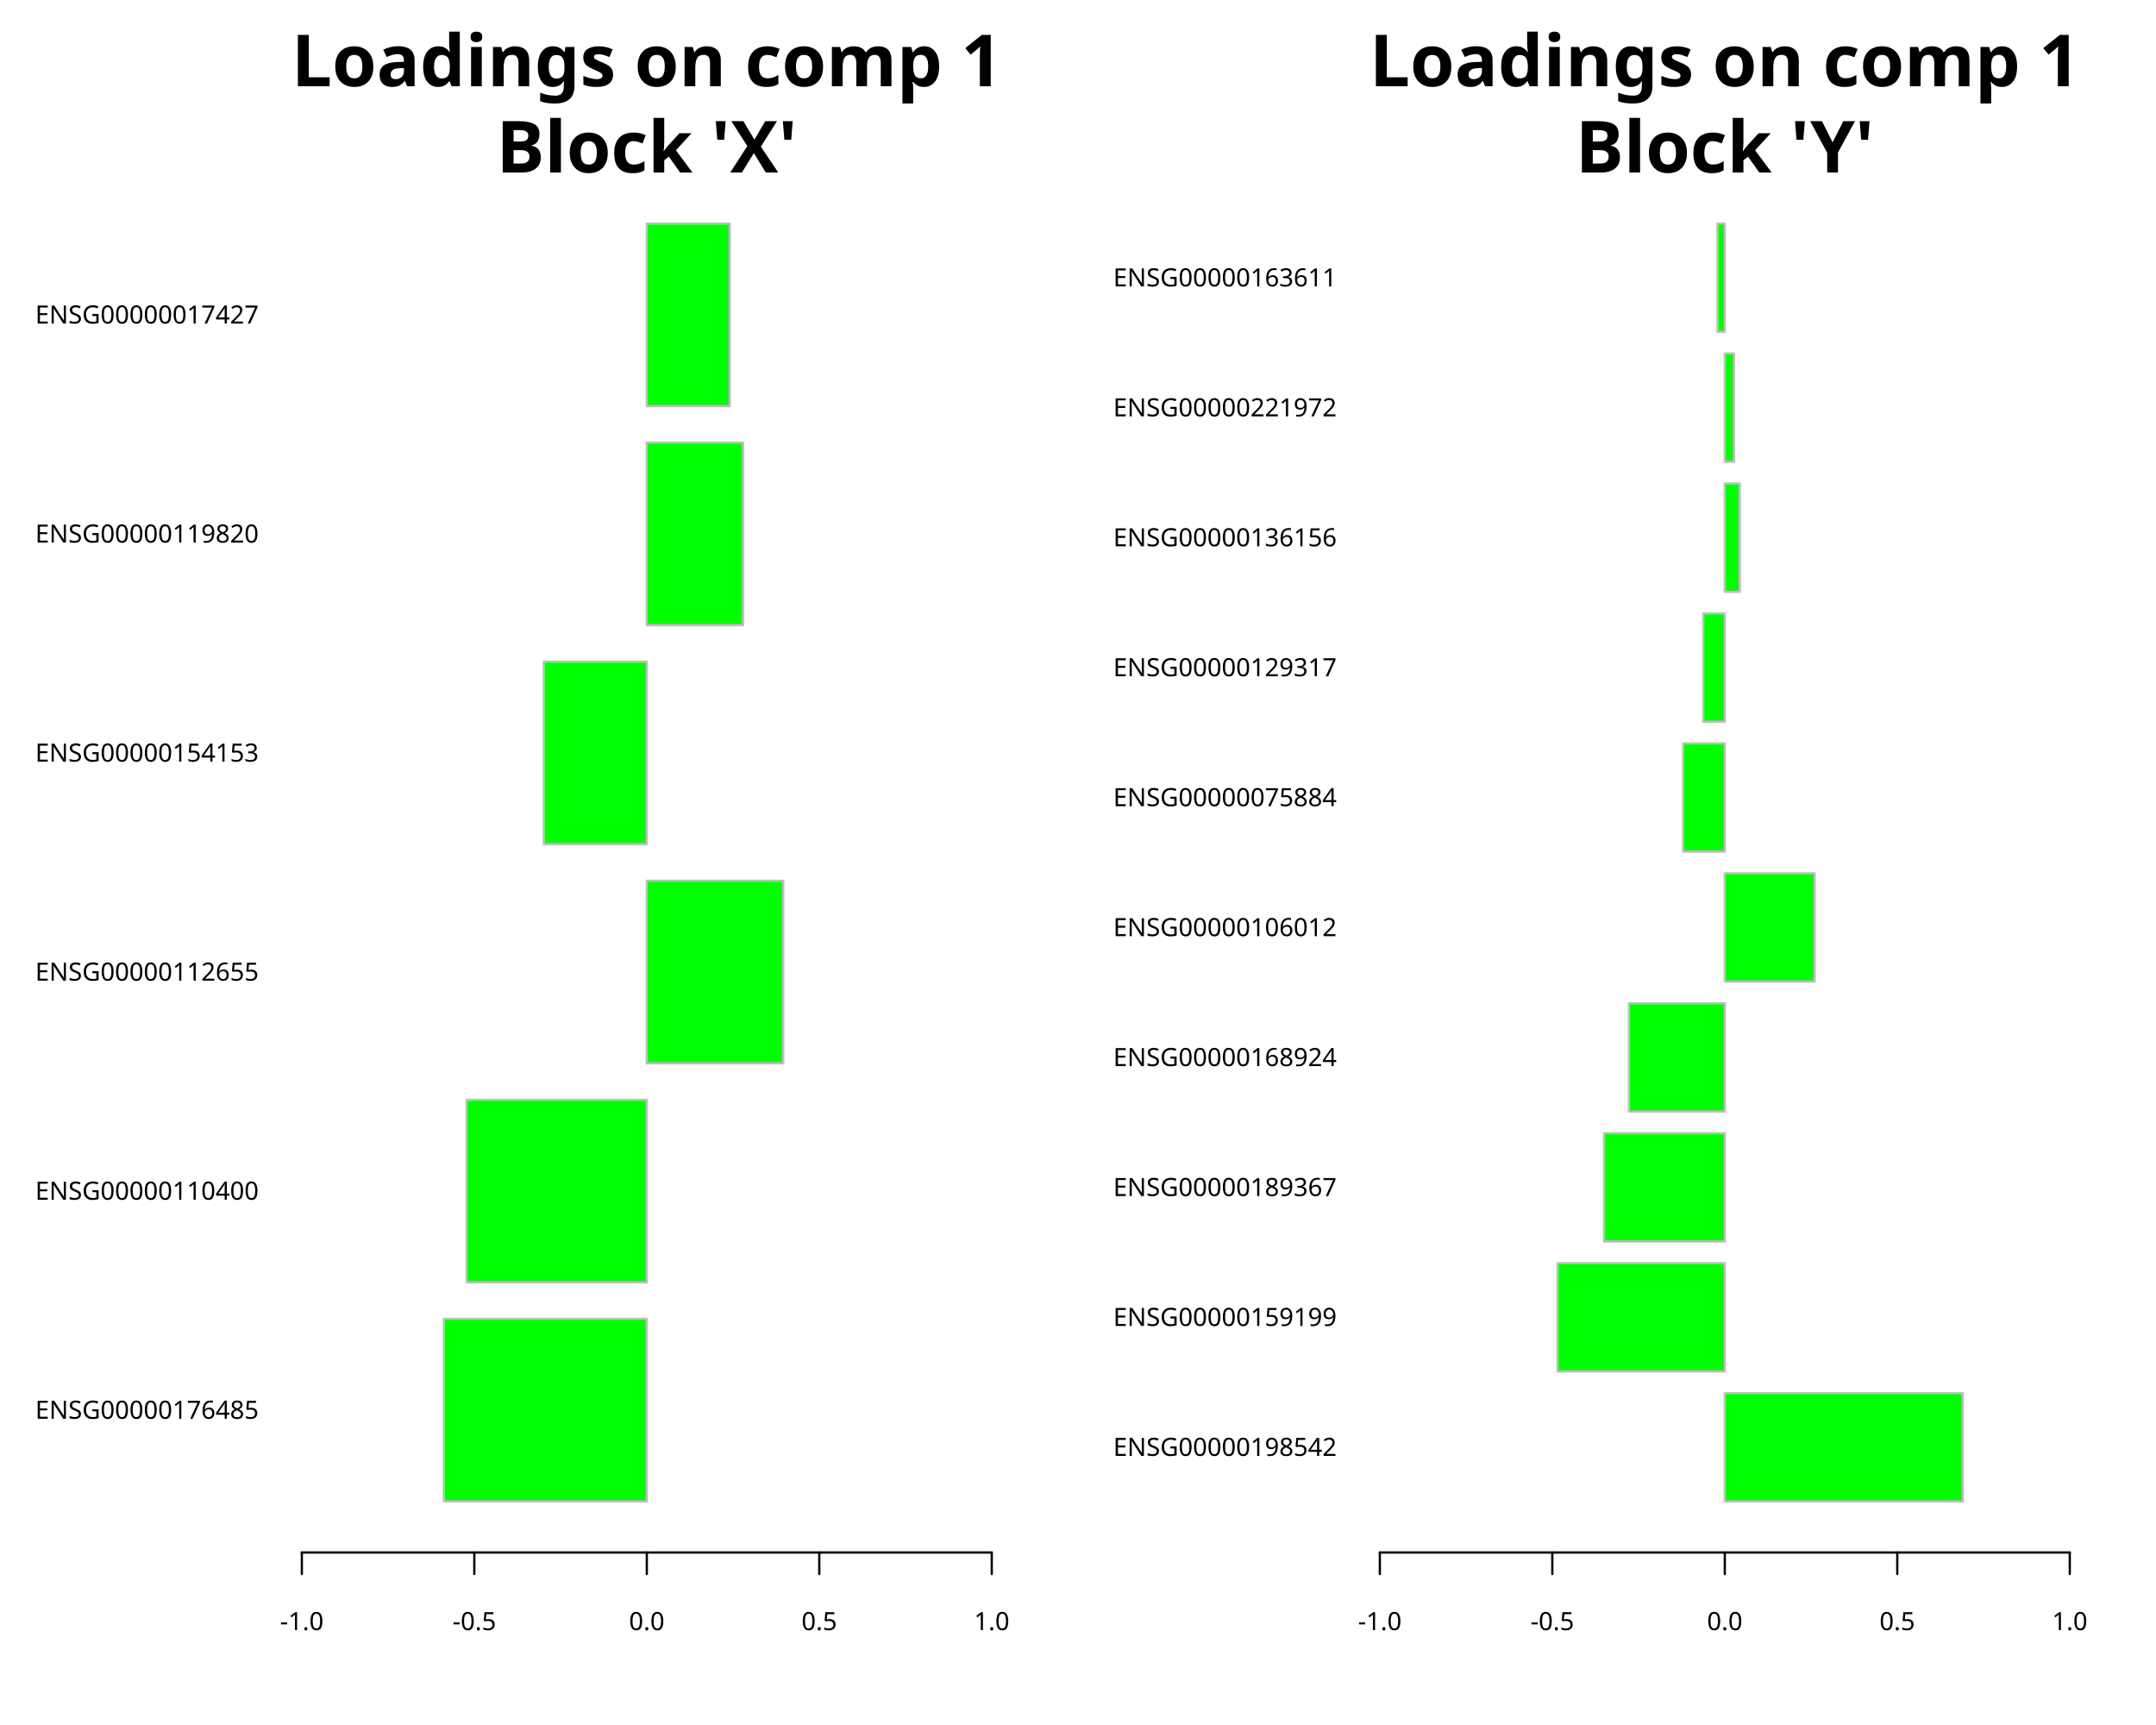
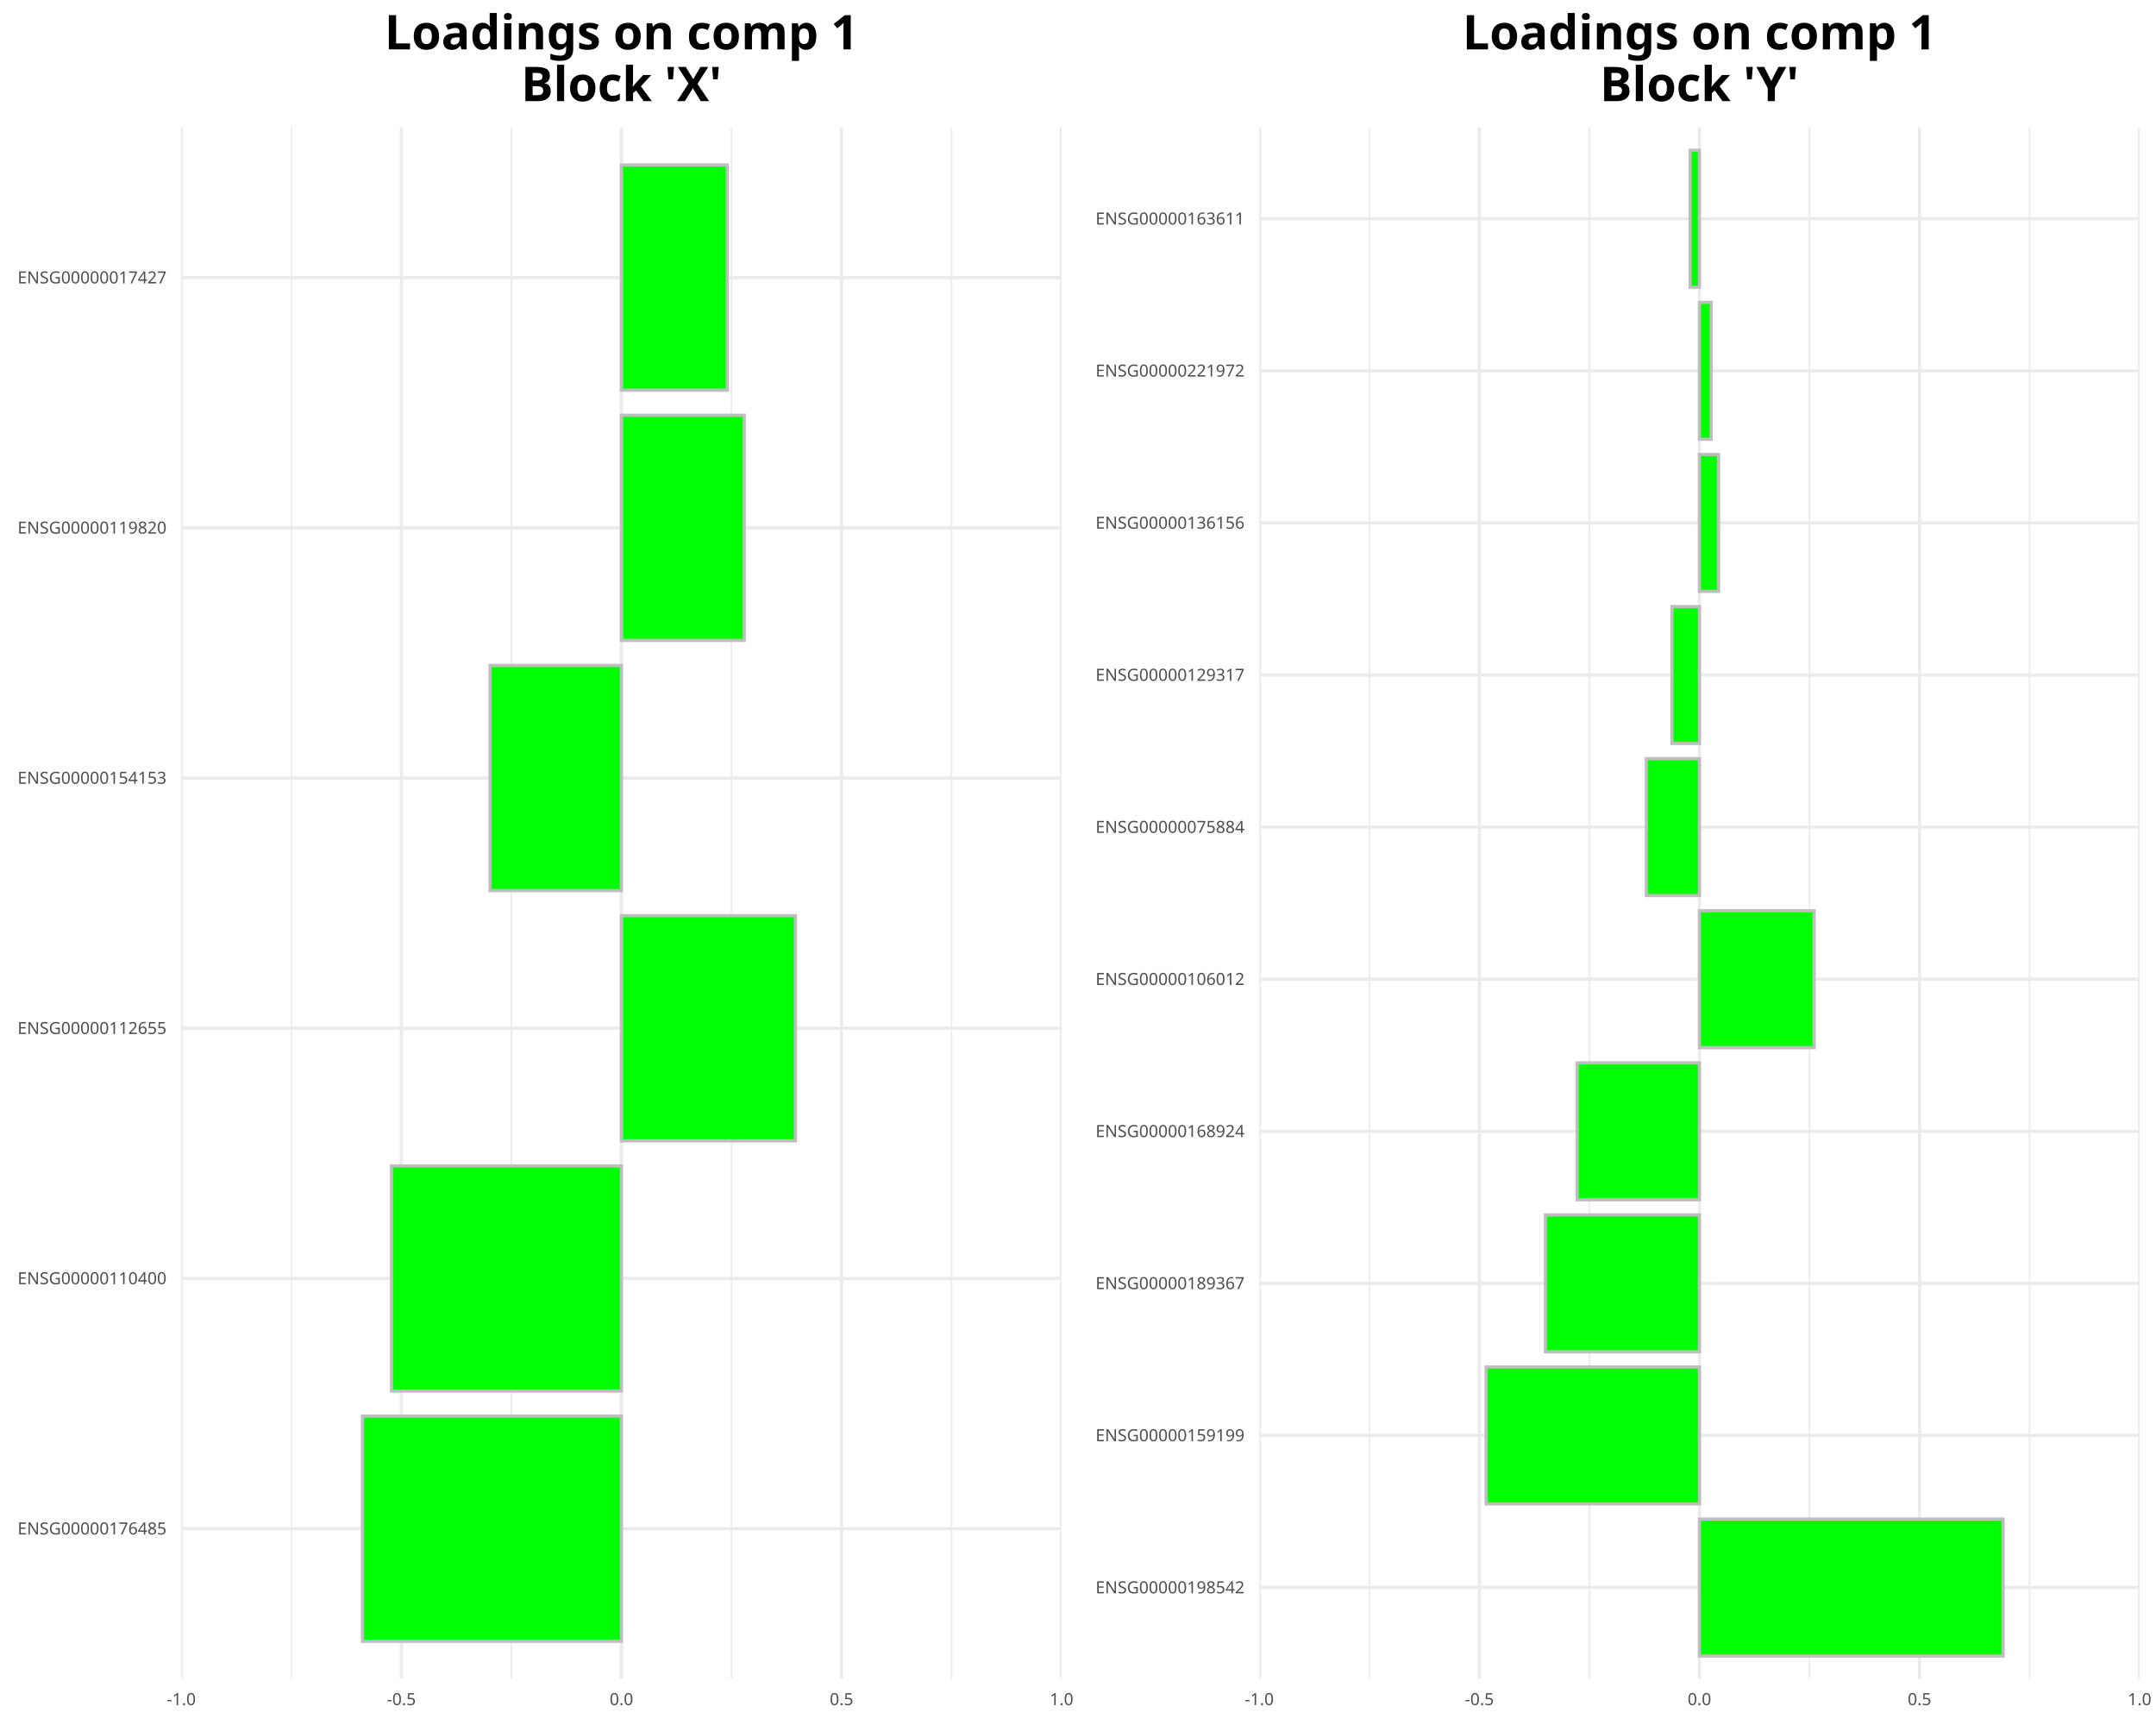
<svg xmlns="http://www.w3.org/2000/svg" class="svglite" data-engine-version="2.0" width="720.00pt" height="576.00pt" viewBox="0 0 720.00 576.00">
  <defs>
    <style type="text/css">
    .svglite line, .svglite polyline, .svglite polygon, .svglite path, .svglite rect, .svglite circle {
      fill: none;
      stroke: #000000;
      stroke-linecap: round;
      stroke-linejoin: round;
      stroke-miterlimit: 10.00;
    }
  </style>
  </defs>
  <rect width="100%" height="100%" style="stroke: none; fill: #FFFFFF;" />
  <defs>
    <clipPath id="cpMC4wMHw3MjAuMDB8MC4wMHw1NzYuMDA=">
      <rect x="0.00" y="0.00" width="720.00" height="576.00" />
    </clipPath>
  </defs>
  <g clip-path="url(#cpMC4wMHw3MjAuMDB8MC4wMHw1NzYuMDA=)">
</g>
  <defs>
    <clipPath id="cpMC4wMHwzNjAuMDB8MC4wMHw1NzYuMDA=">
      <rect x="0.00" y="0.00" width="360.00" height="576.00" />
    </clipPath>
  </defs>
  <g clip-path="url(#cpMC4wMHwzNjAuMDB8MC4wMHw1NzYuMDA=)">
-     <rect x="148.23" y="440.38" width="67.77" height="60.95" style="stroke-width: 0.75; stroke: #BEBEBE; fill: #00FF00;" />
-     <rect x="155.83" y="367.24" width="60.17" height="60.95" style="stroke-width: 0.75; stroke: #BEBEBE; fill: #00FF00;" />
-     <rect x="216.00" y="294.10" width="45.55" height="60.95" style="stroke-width: 0.75; stroke: #BEBEBE; fill: #00FF00;" />
-     <rect x="181.62" y="220.95" width="34.38" height="60.95" style="stroke-width: 0.75; stroke: #BEBEBE; fill: #00FF00;" />
-     <rect x="216.00" y="147.81" width="32.14" height="60.95" style="stroke-width: 0.75; stroke: #BEBEBE; fill: #00FF00;" />
-     <rect x="216.00" y="74.67" width="27.71" height="60.95" style="stroke-width: 0.75; stroke: #BEBEBE; fill: #00FF00;" />
+ </g>
+   <g clip-path="url(#cpMC4wMHw3MjAuMDB8MC4wMHw1NzYuMDA=)">
+ </g>
+   <defs>
+     <clipPath id="cpNjAuNTV8MzU0LjUyfDQyLjU3fDU2MC41Nw==">
+       <rect x="60.55" y="42.57" width="293.97" height="518.00" />
+     </clipPath>
+   </defs>
+   <g clip-path="url(#cpNjAuNTV8MzU0LjUyfDQyLjU3fDU2MC41Nw==)">
+     <polyline points="97.30,560.57 97.30,42.57 " style="stroke-width: 0.53; stroke: #EBEBEB; stroke-linecap: butt;" />
+     <polyline points="170.79,560.57 170.79,42.57 " style="stroke-width: 0.53; stroke: #EBEBEB; stroke-linecap: butt;" />
+     <polyline points="244.28,560.57 244.28,42.57 " style="stroke-width: 0.53; stroke: #EBEBEB; stroke-linecap: butt;" />
+     <polyline points="317.77,560.57 317.77,42.57 " style="stroke-width: 0.53; stroke: #EBEBEB; stroke-linecap: butt;" />
+     <polyline points="60.55,510.44 354.52,510.44 " style="stroke-width: 1.07; stroke: #EBEBEB; stroke-linecap: butt;" />
+     <polyline points="60.55,426.89 354.52,426.89 " style="stroke-width: 1.07; stroke: #EBEBEB; stroke-linecap: butt;" />
+     <polyline points="60.55,343.35 354.52,343.35 " style="stroke-width: 1.07; stroke: #EBEBEB; stroke-linecap: butt;" />
+     <polyline points="60.55,259.80 354.52,259.80 " style="stroke-width: 1.07; stroke: #EBEBEB; stroke-linecap: butt;" />
+     <polyline points="60.55,176.25 354.52,176.25 " style="stroke-width: 1.07; stroke: #EBEBEB; stroke-linecap: butt;" />
+     <polyline points="60.55,92.70 354.52,92.70 " style="stroke-width: 1.07; stroke: #EBEBEB; stroke-linecap: butt;" />
+     <polyline points="60.55,560.57 60.55,42.57 " style="stroke-width: 1.07; stroke: #EBEBEB; stroke-linecap: butt;" />
+     <polyline points="134.04,560.57 134.04,42.57 " style="stroke-width: 1.07; stroke: #EBEBEB; stroke-linecap: butt;" />
+     <polyline points="207.53,560.57 207.53,42.57 " style="stroke-width: 1.07; stroke: #EBEBEB; stroke-linecap: butt;" />
+     <polyline points="281.03,560.57 281.03,42.57 " style="stroke-width: 1.07; stroke: #EBEBEB; stroke-linecap: butt;" />
+     <polyline points="354.52,560.57 354.52,42.57 " style="stroke-width: 1.07; stroke: #EBEBEB; stroke-linecap: butt;" />
+     <rect x="121.06" y="472.85" width="86.47" height="75.19" style="stroke-width: 1.07; stroke: #BEBEBE; stroke-linecap: butt; stroke-linejoin: miter; fill: #00FF00;" />
+     <rect x="130.76" y="389.30" width="76.77" height="75.19" style="stroke-width: 1.07; stroke: #BEBEBE; stroke-linecap: butt; stroke-linejoin: miter; fill: #00FF00;" />
+     <rect x="207.53" y="305.75" width="58.11" height="75.19" style="stroke-width: 1.07; stroke: #BEBEBE; stroke-linecap: butt; stroke-linejoin: miter; fill: #00FF00;" />
+     <rect x="163.67" y="222.20" width="43.86" height="75.19" style="stroke-width: 1.07; stroke: #BEBEBE; stroke-linecap: butt; stroke-linejoin: miter; fill: #00FF00;" />
+     <rect x="207.53" y="138.65" width="41.01" height="75.19" style="stroke-width: 1.07; stroke: #BEBEBE; stroke-linecap: butt; stroke-linejoin: miter; fill: #00FF00;" />
+     <rect x="207.53" y="55.10" width="35.36" height="75.19" style="stroke-width: 1.07; stroke: #BEBEBE; stroke-linecap: butt; stroke-linejoin: miter; fill: #00FF00;" />
  </g>
  <g clip-path="url(#cpMC4wMHw3MjAuMDB8MC4wMHw1NzYuMDA=)">
-     <text x="86.40" y="473.75" text-anchor="end" style="font-size: 8.40px; font-family: sans;" textLength="75.21px" lengthAdjust="spacingAndGlyphs">ENSG00000176485</text>
-     <text x="86.40" y="400.60" text-anchor="end" style="font-size: 8.40px; font-family: sans;" textLength="75.21px" lengthAdjust="spacingAndGlyphs">ENSG00000110400</text>
-     <text x="86.40" y="327.46" text-anchor="end" style="font-size: 8.40px; font-family: sans;" textLength="75.21px" lengthAdjust="spacingAndGlyphs">ENSG00000112655</text>
-     <text x="86.40" y="254.32" text-anchor="end" style="font-size: 8.40px; font-family: sans;" textLength="75.21px" lengthAdjust="spacingAndGlyphs">ENSG00000154153</text>
-     <text x="86.40" y="181.18" text-anchor="end" style="font-size: 8.40px; font-family: sans;" textLength="75.21px" lengthAdjust="spacingAndGlyphs">ENSG00000119820</text>
-     <text x="86.40" y="108.03" text-anchor="end" style="font-size: 8.40px; font-family: sans;" textLength="75.21px" lengthAdjust="spacingAndGlyphs">ENSG00000017427</text>
-     <line x1="100.80" y1="518.40" x2="331.20" y2="518.40" style="stroke-width: 0.75;" />
-     <line x1="100.80" y1="518.40" x2="100.80" y2="525.60" style="stroke-width: 0.75;" />
-     <line x1="158.40" y1="518.40" x2="158.40" y2="525.60" style="stroke-width: 0.75;" />
-     <line x1="216.00" y1="518.40" x2="216.00" y2="525.60" style="stroke-width: 0.75;" />
-     <line x1="273.60" y1="518.40" x2="273.60" y2="525.60" style="stroke-width: 0.75;" />
-     <line x1="331.20" y1="518.40" x2="331.20" y2="525.60" style="stroke-width: 0.75;" />
-     <text x="100.80" y="544.32" text-anchor="middle" style="font-size: 8.40px; font-family: sans;" textLength="14.47px" lengthAdjust="spacingAndGlyphs">-1.0</text>
-     <text x="158.40" y="544.32" text-anchor="middle" style="font-size: 8.40px; font-family: sans;" textLength="14.47px" lengthAdjust="spacingAndGlyphs">-0.5</text>
-     <text x="216.00" y="544.32" text-anchor="middle" style="font-size: 8.40px; font-family: sans;" textLength="11.68px" lengthAdjust="spacingAndGlyphs">0.0</text>
-     <text x="273.60" y="544.32" text-anchor="middle" style="font-size: 8.40px; font-family: sans;" textLength="11.68px" lengthAdjust="spacingAndGlyphs">0.5</text>
-     <text x="331.20" y="544.32" text-anchor="middle" style="font-size: 8.40px; font-family: sans;" textLength="11.68px" lengthAdjust="spacingAndGlyphs">1.0</text>
-   </g>
-   <g clip-path="url(#cpMC4wMHwzNjAuMDB8MC4wMHw1NzYuMDA=)">
-     <text x="216.00" y="28.80" text-anchor="middle" style="font-size: 24.00px; font-weight: bold; font-family: sans;" textLength="216.19px" lengthAdjust="spacingAndGlyphs">Loadings on comp 1</text>
-     <text x="216.00" y="57.60" text-anchor="middle" style="font-size: 24.00px; font-weight: bold; font-family: sans;" textLength="90.55px" lengthAdjust="spacingAndGlyphs">Block 'X'</text>
+     <text x="55.62" y="512.37" text-anchor="end" style="font-size: 5.60px; fill: #4D4D4D; font-family: sans;" textLength="50.14px" lengthAdjust="spacingAndGlyphs">ENSG00000176485</text>
+     <text x="55.62" y="428.82" text-anchor="end" style="font-size: 5.60px; fill: #4D4D4D; font-family: sans;" textLength="50.14px" lengthAdjust="spacingAndGlyphs">ENSG00000110400</text>
+     <text x="55.62" y="345.27" text-anchor="end" style="font-size: 5.60px; fill: #4D4D4D; font-family: sans;" textLength="50.14px" lengthAdjust="spacingAndGlyphs">ENSG00000112655</text>
+     <text x="55.62" y="261.72" text-anchor="end" style="font-size: 5.60px; fill: #4D4D4D; font-family: sans;" textLength="50.14px" lengthAdjust="spacingAndGlyphs">ENSG00000154153</text>
+     <text x="55.62" y="178.18" text-anchor="end" style="font-size: 5.60px; fill: #4D4D4D; font-family: sans;" textLength="50.14px" lengthAdjust="spacingAndGlyphs">ENSG00000119820</text>
+     <text x="55.62" y="94.63" text-anchor="end" style="font-size: 5.60px; fill: #4D4D4D; font-family: sans;" textLength="50.14px" lengthAdjust="spacingAndGlyphs">ENSG00000017427</text>
+     <text x="60.55" y="569.36" text-anchor="middle" style="font-size: 5.60px; fill: #4D4D4D; font-family: sans;" textLength="9.65px" lengthAdjust="spacingAndGlyphs">-1.0</text>
+     <text x="134.04" y="569.36" text-anchor="middle" style="font-size: 5.60px; fill: #4D4D4D; font-family: sans;" textLength="9.65px" lengthAdjust="spacingAndGlyphs">-0.5</text>
+     <text x="207.53" y="569.36" text-anchor="middle" style="font-size: 5.60px; fill: #4D4D4D; font-family: sans;" textLength="7.79px" lengthAdjust="spacingAndGlyphs">0.0</text>
+     <text x="281.03" y="569.36" text-anchor="middle" style="font-size: 5.60px; fill: #4D4D4D; font-family: sans;" textLength="7.79px" lengthAdjust="spacingAndGlyphs">0.5</text>
+     <text x="354.52" y="569.36" text-anchor="middle" style="font-size: 5.60px; fill: #4D4D4D; font-family: sans;" textLength="7.79px" lengthAdjust="spacingAndGlyphs">1.0</text>
+     <text x="207.53" y="16.49" text-anchor="middle" style="font-size: 16.00px; font-weight: bold; font-family: sans;" textLength="144.12px" lengthAdjust="spacingAndGlyphs">Loadings on comp 1</text>
+     <text x="207.53" y="33.77" text-anchor="middle" style="font-size: 16.00px; font-weight: bold; font-family: sans;" textLength="60.36px" lengthAdjust="spacingAndGlyphs">Block 'X'</text>
  </g>
  <defs>
    <clipPath id="cpMzYwLjAwfDcyMC4wMHwwLjAwfDU3Ni4wMA==">
      <rect x="360.00" y="0.00" width="360.00" height="576.00" />
    </clipPath>
  </defs>
  <g clip-path="url(#cpMzYwLjAwfDcyMC4wMHwwLjAwfDU3Ni4wMA==)">
-     <rect x="576.00" y="465.18" width="79.48" height="36.16" style="stroke-width: 0.75; stroke: #BEBEBE; fill: #00FF00;" />
-     <rect x="520.17" y="421.79" width="55.83" height="36.16" style="stroke-width: 0.75; stroke: #BEBEBE; fill: #00FF00;" />
-     <rect x="535.68" y="378.40" width="40.32" height="36.16" style="stroke-width: 0.75; stroke: #BEBEBE; fill: #00FF00;" />
-     <rect x="543.99" y="335.01" width="32.01" height="36.16" style="stroke-width: 0.75; stroke: #BEBEBE; fill: #00FF00;" />
-     <rect x="576.00" y="291.62" width="30.01" height="36.16" style="stroke-width: 0.75; stroke: #BEBEBE; fill: #00FF00;" />
-     <rect x="562.10" y="248.23" width="13.90" height="36.16" style="stroke-width: 0.75; stroke: #BEBEBE; fill: #00FF00;" />
-     <rect x="568.81" y="204.84" width="7.19" height="36.16" style="stroke-width: 0.75; stroke: #BEBEBE; fill: #00FF00;" />
-     <rect x="576.00" y="161.45" width="5.02" height="36.16" style="stroke-width: 0.75; stroke: #BEBEBE; fill: #00FF00;" />
-     <rect x="576.00" y="118.06" width="3.08" height="36.16" style="stroke-width: 0.75; stroke: #BEBEBE; fill: #00FF00;" />
-     <rect x="573.56" y="74.67" width="2.44" height="36.16" style="stroke-width: 0.75; stroke: #BEBEBE; fill: #00FF00;" />
+ </g>
+   <g clip-path="url(#cpMC4wMHw3MjAuMDB8MC4wMHw1NzYuMDA=)">
+ </g>
+   <defs>
+     <clipPath id="cpNDIwLjU1fDcxNC41Mnw0Mi41N3w1NjAuNTc=">
+       <rect x="420.55" y="42.57" width="293.97" height="518.00" />
+     </clipPath>
+   </defs>
+   <g clip-path="url(#cpNDIwLjU1fDcxNC41Mnw0Mi41N3w1NjAuNTc=)">
+     <polyline points="457.30,560.57 457.30,42.57 " style="stroke-width: 0.53; stroke: #EBEBEB; stroke-linecap: butt;" />
+     <polyline points="530.79,560.57 530.79,42.57 " style="stroke-width: 0.53; stroke: #EBEBEB; stroke-linecap: butt;" />
+     <polyline points="604.28,560.57 604.28,42.57 " style="stroke-width: 0.53; stroke: #EBEBEB; stroke-linecap: butt;" />
+     <polyline points="677.77,560.57 677.77,42.57 " style="stroke-width: 0.53; stroke: #EBEBEB; stroke-linecap: butt;" />
+     <polyline points="420.55,530.10 714.52,530.10 " style="stroke-width: 1.07; stroke: #EBEBEB; stroke-linecap: butt;" />
+     <polyline points="420.55,479.32 714.52,479.32 " style="stroke-width: 1.07; stroke: #EBEBEB; stroke-linecap: butt;" />
+     <polyline points="420.55,428.53 714.52,428.53 " style="stroke-width: 1.07; stroke: #EBEBEB; stroke-linecap: butt;" />
+     <polyline points="420.55,377.75 714.52,377.75 " style="stroke-width: 1.07; stroke: #EBEBEB; stroke-linecap: butt;" />
+     <polyline points="420.55,326.96 714.52,326.96 " style="stroke-width: 1.07; stroke: #EBEBEB; stroke-linecap: butt;" />
+     <polyline points="420.55,276.18 714.52,276.18 " style="stroke-width: 1.07; stroke: #EBEBEB; stroke-linecap: butt;" />
+     <polyline points="420.55,225.40 714.52,225.40 " style="stroke-width: 1.07; stroke: #EBEBEB; stroke-linecap: butt;" />
+     <polyline points="420.55,174.61 714.52,174.61 " style="stroke-width: 1.07; stroke: #EBEBEB; stroke-linecap: butt;" />
+     <polyline points="420.55,123.83 714.52,123.83 " style="stroke-width: 1.07; stroke: #EBEBEB; stroke-linecap: butt;" />
+     <polyline points="420.55,73.04 714.52,73.04 " style="stroke-width: 1.07; stroke: #EBEBEB; stroke-linecap: butt;" />
+     <polyline points="420.55,560.57 420.55,42.57 " style="stroke-width: 1.07; stroke: #EBEBEB; stroke-linecap: butt;" />
+     <polyline points="494.04,560.57 494.04,42.57 " style="stroke-width: 1.07; stroke: #EBEBEB; stroke-linecap: butt;" />
+     <polyline points="567.53,560.57 567.53,42.57 " style="stroke-width: 1.07; stroke: #EBEBEB; stroke-linecap: butt;" />
+     <polyline points="641.03,560.57 641.03,42.57 " style="stroke-width: 1.07; stroke: #EBEBEB; stroke-linecap: butt;" />
+     <polyline points="714.52,560.57 714.52,42.57 " style="stroke-width: 1.07; stroke: #EBEBEB; stroke-linecap: butt;" />
+     <rect x="567.53" y="507.25" width="101.41" height="45.71" style="stroke-width: 1.07; stroke: #BEBEBE; stroke-linecap: butt; stroke-linejoin: miter; fill: #00FF00;" />
+     <rect x="496.30" y="456.46" width="71.24" height="45.71" style="stroke-width: 1.07; stroke: #BEBEBE; stroke-linecap: butt; stroke-linejoin: miter; fill: #00FF00;" />
+     <rect x="516.09" y="405.68" width="51.44" height="45.71" style="stroke-width: 1.07; stroke: #BEBEBE; stroke-linecap: butt; stroke-linejoin: miter; fill: #00FF00;" />
+     <rect x="526.69" y="354.90" width="40.84" height="45.71" style="stroke-width: 1.07; stroke: #BEBEBE; stroke-linecap: butt; stroke-linejoin: miter; fill: #00FF00;" />
+     <rect x="567.53" y="304.11" width="38.30" height="45.71" style="stroke-width: 1.07; stroke: #BEBEBE; stroke-linecap: butt; stroke-linejoin: miter; fill: #00FF00;" />
+     <rect x="549.80" y="253.33" width="17.73" height="45.71" style="stroke-width: 1.07; stroke: #BEBEBE; stroke-linecap: butt; stroke-linejoin: miter; fill: #00FF00;" />
+     <rect x="558.36" y="202.54" width="9.18" height="45.71" style="stroke-width: 1.07; stroke: #BEBEBE; stroke-linecap: butt; stroke-linejoin: miter; fill: #00FF00;" />
+     <rect x="567.53" y="151.76" width="6.40" height="45.71" style="stroke-width: 1.07; stroke: #BEBEBE; stroke-linecap: butt; stroke-linejoin: miter; fill: #00FF00;" />
+     <rect x="567.53" y="100.97" width="3.93" height="45.71" style="stroke-width: 1.07; stroke: #BEBEBE; stroke-linecap: butt; stroke-linejoin: miter; fill: #00FF00;" />
+     <rect x="564.42" y="50.19" width="3.11" height="45.71" style="stroke-width: 1.07; stroke: #BEBEBE; stroke-linecap: butt; stroke-linejoin: miter; fill: #00FF00;" />
  </g>
  <g clip-path="url(#cpMC4wMHw3MjAuMDB8MC4wMHw1NzYuMDA=)">
-     <text x="446.40" y="486.14" text-anchor="end" style="font-size: 8.40px; font-family: sans;" textLength="75.21px" lengthAdjust="spacingAndGlyphs">ENSG00000198542</text>
-     <text x="446.40" y="442.75" text-anchor="end" style="font-size: 8.40px; font-family: sans;" textLength="75.21px" lengthAdjust="spacingAndGlyphs">ENSG00000159199</text>
-     <text x="446.40" y="399.37" text-anchor="end" style="font-size: 8.40px; font-family: sans;" textLength="75.21px" lengthAdjust="spacingAndGlyphs">ENSG00000189367</text>
-     <text x="446.40" y="355.98" text-anchor="end" style="font-size: 8.40px; font-family: sans;" textLength="75.21px" lengthAdjust="spacingAndGlyphs">ENSG00000168924</text>
-     <text x="446.40" y="312.59" text-anchor="end" style="font-size: 8.40px; font-family: sans;" textLength="75.21px" lengthAdjust="spacingAndGlyphs">ENSG00000106012</text>
-     <text x="446.40" y="269.20" text-anchor="end" style="font-size: 8.40px; font-family: sans;" textLength="75.21px" lengthAdjust="spacingAndGlyphs">ENSG00000075884</text>
-     <text x="446.40" y="225.81" text-anchor="end" style="font-size: 8.40px; font-family: sans;" textLength="75.21px" lengthAdjust="spacingAndGlyphs">ENSG00000129317</text>
-     <text x="446.40" y="182.42" text-anchor="end" style="font-size: 8.40px; font-family: sans;" textLength="75.21px" lengthAdjust="spacingAndGlyphs">ENSG00000136156</text>
-     <text x="446.40" y="139.03" text-anchor="end" style="font-size: 8.40px; font-family: sans;" textLength="75.21px" lengthAdjust="spacingAndGlyphs">ENSG00000221972</text>
-     <text x="446.40" y="95.64" text-anchor="end" style="font-size: 8.40px; font-family: sans;" textLength="75.21px" lengthAdjust="spacingAndGlyphs">ENSG00000163611</text>
-     <line x1="460.80" y1="518.40" x2="691.20" y2="518.40" style="stroke-width: 0.75;" />
-     <line x1="460.80" y1="518.40" x2="460.80" y2="525.60" style="stroke-width: 0.75;" />
-     <line x1="518.40" y1="518.40" x2="518.40" y2="525.60" style="stroke-width: 0.75;" />
-     <line x1="576.00" y1="518.40" x2="576.00" y2="525.60" style="stroke-width: 0.75;" />
-     <line x1="633.60" y1="518.40" x2="633.60" y2="525.60" style="stroke-width: 0.75;" />
-     <line x1="691.20" y1="518.40" x2="691.20" y2="525.60" style="stroke-width: 0.75;" />
-     <text x="460.80" y="544.32" text-anchor="middle" style="font-size: 8.40px; font-family: sans;" textLength="14.47px" lengthAdjust="spacingAndGlyphs">-1.0</text>
-     <text x="518.40" y="544.32" text-anchor="middle" style="font-size: 8.40px; font-family: sans;" textLength="14.47px" lengthAdjust="spacingAndGlyphs">-0.5</text>
-     <text x="576.00" y="544.32" text-anchor="middle" style="font-size: 8.40px; font-family: sans;" textLength="11.68px" lengthAdjust="spacingAndGlyphs">0.0</text>
-     <text x="633.60" y="544.32" text-anchor="middle" style="font-size: 8.40px; font-family: sans;" textLength="11.68px" lengthAdjust="spacingAndGlyphs">0.5</text>
-     <text x="691.20" y="544.32" text-anchor="middle" style="font-size: 8.40px; font-family: sans;" textLength="11.68px" lengthAdjust="spacingAndGlyphs">1.0</text>
+     <text x="415.62" y="532.03" text-anchor="end" style="font-size: 5.60px; fill: #4D4D4D; font-family: sans;" textLength="50.14px" lengthAdjust="spacingAndGlyphs">ENSG00000198542</text>
+     <text x="415.62" y="481.24" text-anchor="end" style="font-size: 5.60px; fill: #4D4D4D; font-family: sans;" textLength="50.14px" lengthAdjust="spacingAndGlyphs">ENSG00000159199</text>
+     <text x="415.62" y="430.46" text-anchor="end" style="font-size: 5.60px; fill: #4D4D4D; font-family: sans;" textLength="50.14px" lengthAdjust="spacingAndGlyphs">ENSG00000189367</text>
+     <text x="415.62" y="379.68" text-anchor="end" style="font-size: 5.60px; fill: #4D4D4D; font-family: sans;" textLength="50.14px" lengthAdjust="spacingAndGlyphs">ENSG00000168924</text>
+     <text x="415.62" y="328.89" text-anchor="end" style="font-size: 5.60px; fill: #4D4D4D; font-family: sans;" textLength="50.14px" lengthAdjust="spacingAndGlyphs">ENSG00000106012</text>
+     <text x="415.62" y="278.11" text-anchor="end" style="font-size: 5.60px; fill: #4D4D4D; font-family: sans;" textLength="50.14px" lengthAdjust="spacingAndGlyphs">ENSG00000075884</text>
+     <text x="415.62" y="227.32" text-anchor="end" style="font-size: 5.60px; fill: #4D4D4D; font-family: sans;" textLength="50.14px" lengthAdjust="spacingAndGlyphs">ENSG00000129317</text>
+     <text x="415.62" y="176.54" text-anchor="end" style="font-size: 5.60px; fill: #4D4D4D; font-family: sans;" textLength="50.14px" lengthAdjust="spacingAndGlyphs">ENSG00000136156</text>
+     <text x="415.62" y="125.75" text-anchor="end" style="font-size: 5.60px; fill: #4D4D4D; font-family: sans;" textLength="50.14px" lengthAdjust="spacingAndGlyphs">ENSG00000221972</text>
+     <text x="415.62" y="74.97" text-anchor="end" style="font-size: 5.60px; fill: #4D4D4D; font-family: sans;" textLength="50.14px" lengthAdjust="spacingAndGlyphs">ENSG00000163611</text>
+     <text x="420.55" y="569.36" text-anchor="middle" style="font-size: 5.60px; fill: #4D4D4D; font-family: sans;" textLength="9.65px" lengthAdjust="spacingAndGlyphs">-1.0</text>
+     <text x="494.04" y="569.36" text-anchor="middle" style="font-size: 5.60px; fill: #4D4D4D; font-family: sans;" textLength="9.65px" lengthAdjust="spacingAndGlyphs">-0.5</text>
+     <text x="567.53" y="569.36" text-anchor="middle" style="font-size: 5.60px; fill: #4D4D4D; font-family: sans;" textLength="7.79px" lengthAdjust="spacingAndGlyphs">0.0</text>
+     <text x="641.03" y="569.36" text-anchor="middle" style="font-size: 5.60px; fill: #4D4D4D; font-family: sans;" textLength="7.79px" lengthAdjust="spacingAndGlyphs">0.5</text>
+     <text x="714.52" y="569.36" text-anchor="middle" style="font-size: 5.60px; fill: #4D4D4D; font-family: sans;" textLength="7.79px" lengthAdjust="spacingAndGlyphs">1.0</text>
+     <text x="567.53" y="16.49" text-anchor="middle" style="font-size: 16.00px; font-weight: bold; font-family: sans;" textLength="144.12px" lengthAdjust="spacingAndGlyphs">Loadings on comp 1</text>
+     <text x="567.53" y="33.77" text-anchor="middle" style="font-size: 16.00px; font-weight: bold; font-family: sans;" textLength="60.36px" lengthAdjust="spacingAndGlyphs">Block 'Y'</text>
  </g>
-   <g clip-path="url(#cpMzYwLjAwfDcyMC4wMHwwLjAwfDU3Ni4wMA==)">
-     <text x="576.00" y="28.80" text-anchor="middle" style="font-size: 24.00px; font-weight: bold; font-family: sans;" textLength="216.19px" lengthAdjust="spacingAndGlyphs">Loadings on comp 1</text>
-     <text x="576.00" y="57.60" text-anchor="middle" style="font-size: 24.00px; font-weight: bold; font-family: sans;" textLength="90.55px" lengthAdjust="spacingAndGlyphs">Block 'Y'</text>
-   </g>
-   <defs>
-     <clipPath id="cpNTkuMDR8Njg5Ljc2fDU5LjA0fDUwMi41Ng==">
-       <rect x="59.04" y="59.04" width="630.72" height="443.52" />
-     </clipPath>
-   </defs>
-   <g clip-path="url(#cpNTkuMDR8Njg5Ljc2fDU5LjA0fDUwMi41Ng==)">
- </g>
</svg>
